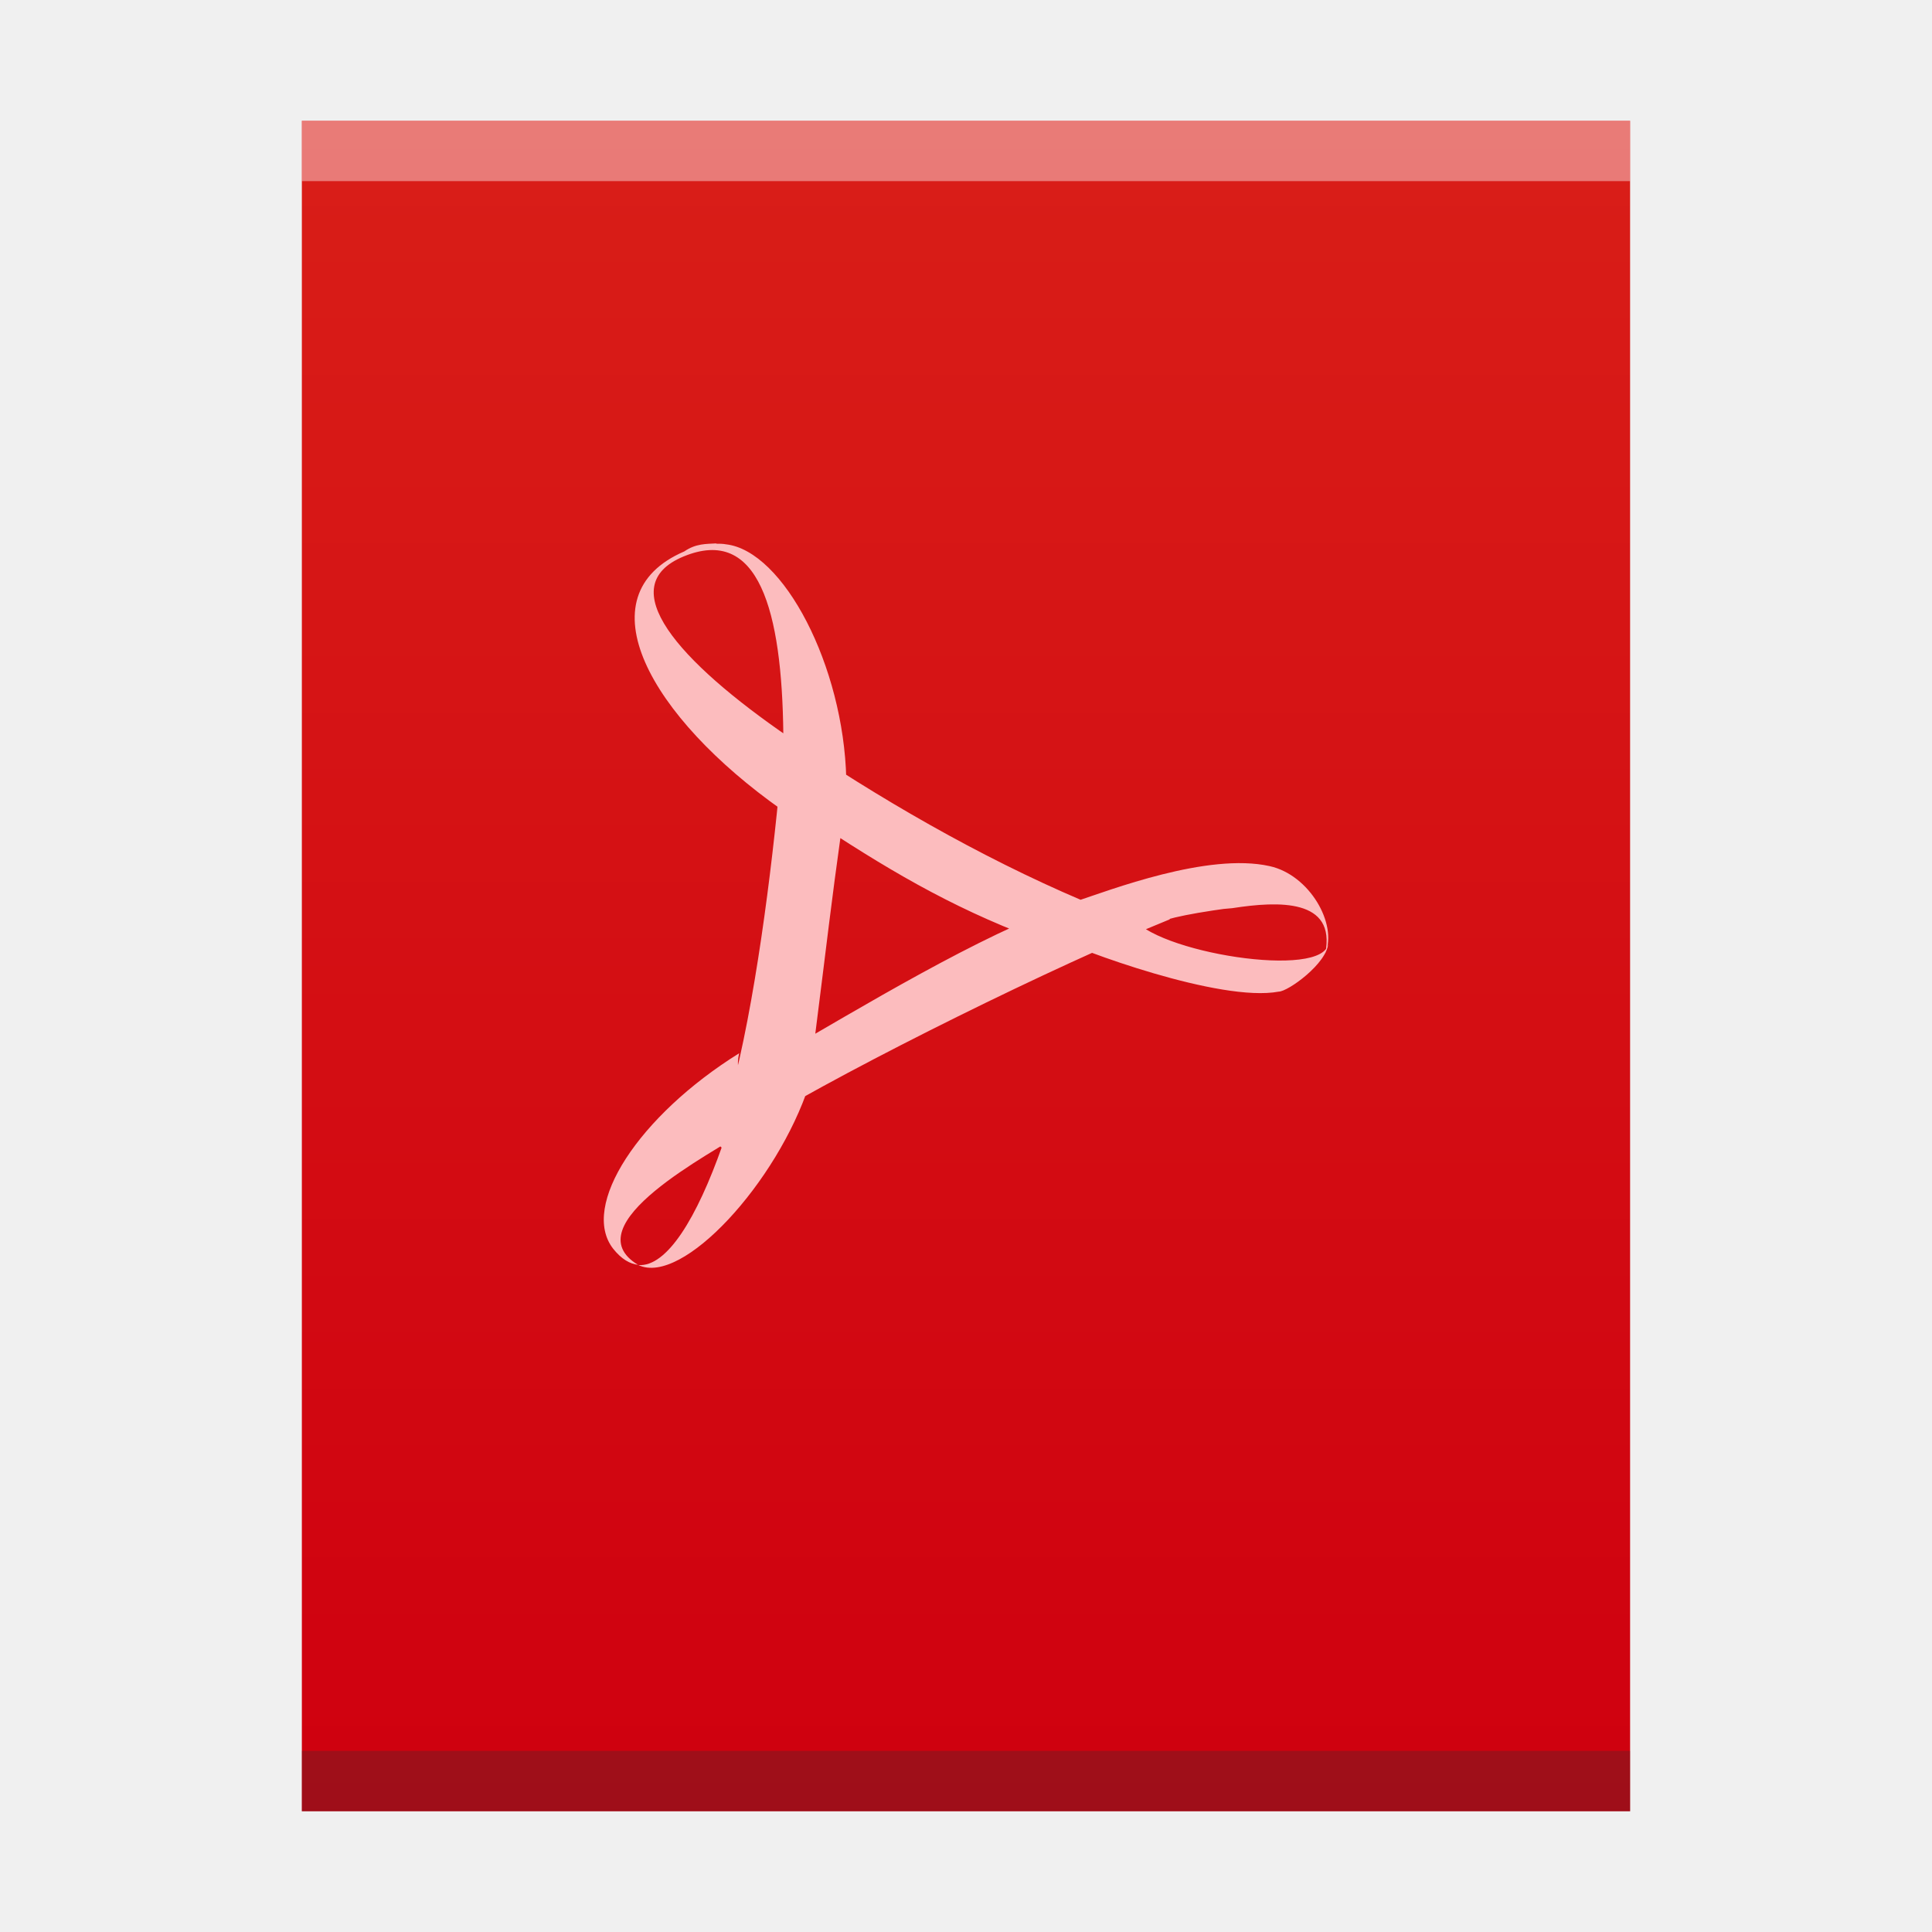
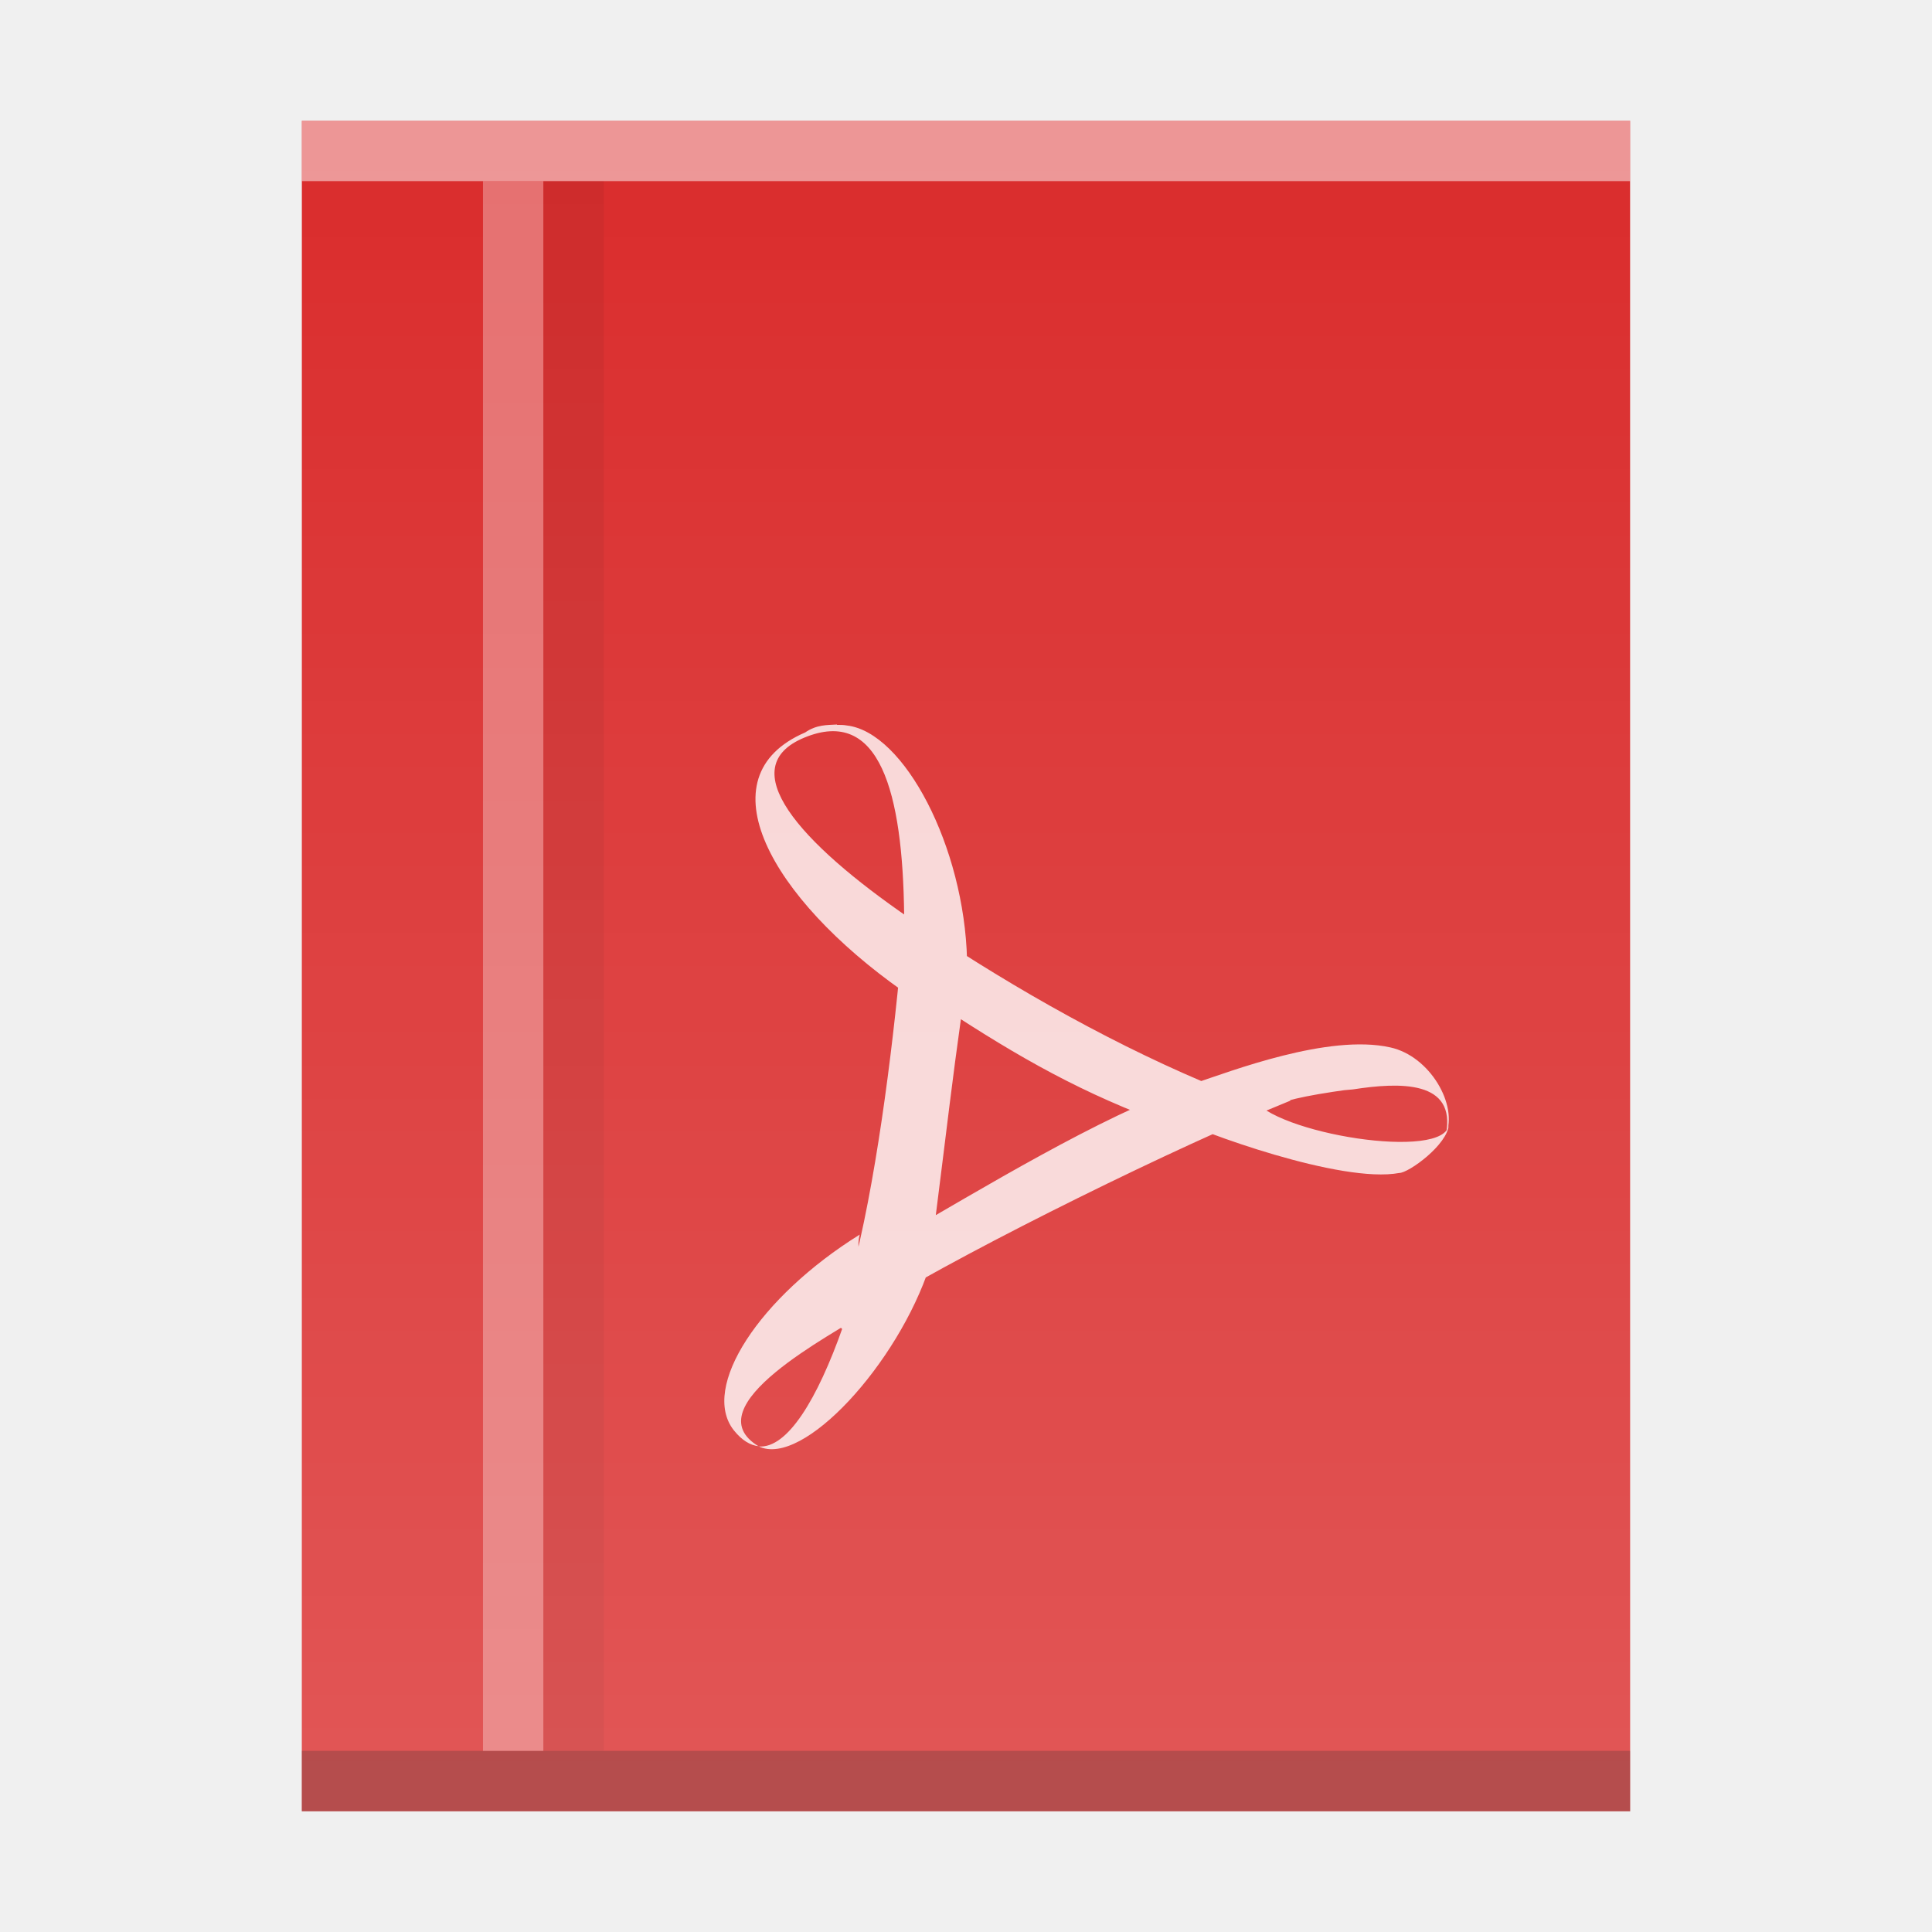
<svg xmlns="http://www.w3.org/2000/svg" xmlns:xlink="http://www.w3.org/1999/xlink" width="32" version="1.1" height="32" id="svg2">
  <defs id="defs5455">
-     <linearGradient xlink:href="#linearGradient4300" id="linearGradient4306" y1="61" y2="3" x2="0" gradientUnits="userSpaceOnUse" gradientTransform="matrix(0.4999998 0 0 0.4827584 384.5714 516.3497)" />
-     <linearGradient id="linearGradient4300">
-       <stop style="stop-color:#cf000f" id="stop4302" />
-       <stop offset="1" style="stop-color:#d91e18" id="stop4304" />
+     <linearGradient xlink:href="#linearGradient6251" id="linearGradient4306-3-3" y1="61" y2="3" x2="0" gradientUnits="userSpaceOnUse" gradientTransform="matrix(0.4999998,0,0,-0.4827584,384.5714,547.2462)" />
+     <linearGradient id="linearGradient6251">
+       <stop id="stop6253" offset="0" style="stop-color:#ffffff;stop-opacity:0" />
+       <stop id="stop6255" offset="1" style="stop-color:#ffffff;stop-opacity:0.2" />
    </linearGradient>
  </defs>
  <g id="layer1" transform="matrix(1 0 0 1 -384.5714 -515.798)">
-     <path style="fill:url(#linearGradient4306)" id="rect3500" d="m 389.571,517.798 0,28 15,0 7,0 0,-21.241 0,-6.759 -7,0 z" />
-     <rect width="22" x="389.571" y="544.798" height="1" style="fill:#2e3132;fill-opacity:0.294" id="rect4169" />
-     <rect width="22" x="389.571" y="517.798" height="1" style="fill:#ffffff;fill-opacity:0.412" id="rect4236" />
+     <path style="fill:#da2c2c;fill-opacity:1" id="rect3500" d="m 389.571,517.798 0,28 15,0 7,0 0,-21.241 0,-6.759 -7,0 z" />
    <rect width="0" x="375.892" y="526.798" height="11" style="fill:#ffffff" id="rect4035" />
    <rect width="0" x="375.571" y="525.798" height="11" style="fill:#ffffff" id="rect4035-4" />
    <rect width="0" x="374.036" y="525.684" height="11.114" style="fill:#fbd2bf" id="rect4035-3" />
    <rect width="0" x="375.571" y="525.798" height="11" style="fill:#fbd2bf" id="rect4035-1" />
    <rect width="0" x="375.571" y="525.798" height="11" style="fill:#fbfbfb" id="rect4035-5" />
-     <path style="fill:#fcbcbe" id="path26" d="m 3.856,1038.362 c -0.162,0.01 -0.336,0 -0.527,0.132 -1.704,0.732 -0.561,2.741 1.611,4.271 0.013,-0.288 0.133,-0.915 0.13,-1.192 -1.853,-1.269 -2.937,-2.504 -1.756,-2.994 1.245,-0.516 1.631,0.893 1.653,2.938 0.116,0.12 0.92,0.653 1.042,0.737 -0.045,-1.865 -1.038,-3.769 -1.992,-3.877 -0.051,-0.01 -0.107,-0.01 -0.161,-0.01 m 1.735,3.245 -0.388,-0.151 -0.321,0.216 -0.065,0.681 0.406,0.311 0.169,0.226 c 1.25,0.828 2.315,1.466 3.716,1.993 l 0.874,0.13 0.575,0 c 0.53,-0.312 0.214,-0.432 2.14,-0.672 l -2.17,0.168 c -1.674,-0.648 -3.382,-1.579 -4.936,-2.595 m 3.82,2.715 c 0.251,0 2.209,-0.17 2.988,-0.242 0.771,-0.12 1.718,-0.156 1.539,0.744 0.204,-0.48 -0.261,-1.295 -0.922,-1.439 -1.022,-0.228 -2.644,0.397 -3.227,0.59 m 0.94,0.249 c -0.304,0.12 -0.999,0.207 -1.327,0.315 0.465,0.24 2.8,1.101 3.764,0.921 0.154,0 0.805,-0.468 0.821,-0.804 -0.05,0.612 -2.904,0.156 -3.258,-0.444 m 0.635,0.011 c -0.25,-0.12 -1.421,-0.114 -1.68,-0.21 -1.467,0.512 -3.439,1.715 -4.851,2.527 l -0.409,0.12 c -0.079,0.56 -0.425,0.753 -0.74,1.116 l 0.478,0.48 0.374,-0.612 c 1.653,-0.996 4.921,-2.606 6.827,-3.379 m -6.827,3.379 c -0.202,0.12 -0.395,0.24 -0.578,0.36 -0.424,1.202 -0.918,2.011 -1.39,1.976 0.729,0.348 2.299,-1.367 2.828,-2.981 m -2.828,2.981 c -1.112,-0.66 1.242,-1.863 1.769,-2.213 0.119,-0.336 -0.206,-0.893 -0.1,-1.289 -1.66,1.032 -2.642,2.526 -2.085,3.234 0.134,0.168 0.276,0.252 0.417,0.264 m 1.616,-2.515 c 0.077,-0.309 1.103,-1.013 1.288,-1.121 0.248,-1.95 0.26,-2.143 0.471,-3.659 -0.126,-0.12 -0.902,-0.724 -1.022,-0.808 -0.149,1.621 -0.429,3.817 -0.825,5.283" transform="matrix(1.000664 0 0 1.001926 392.5755 -515.5635)" />
+     <path style="opacity:0.8;fill:#ffffff;fill-opacity:1" id="path26" d="m 398.434,527.798 c -0.162,0.01 -0.336,0 -0.527,0.132 -1.705,0.734 -0.561,2.747 1.612,4.279 0.013,-0.289 0.133,-0.917 0.13,-1.194 -1.854,-1.271 -2.939,-2.509 -1.757,-2.999 1.246,-0.517 1.633,0.895 1.655,2.944 0.116,0.12 0.92,0.654 1.042,0.739 -0.045,-1.869 -1.039,-3.777 -1.993,-3.885 -0.051,-0.01 -0.107,-0.01 -0.161,-0.01 m 1.736,3.252 -0.388,-0.151 -0.322,0.217 -0.065,0.682 0.406,0.312 0.169,0.226 c 1.251,0.83 2.317,1.469 3.718,1.997 l 0.874,0.13 0.575,0 c 0.53,-0.313 0.214,-0.433 2.141,-0.673 l -2.171,0.168 c -1.675,-0.649 -3.385,-1.582 -4.94,-2.6 m 3.822,2.72 c 0.251,0 2.211,-0.17 2.99,-0.242 0.772,-0.12 1.719,-0.156 1.54,0.746 0.204,-0.481 -0.261,-1.298 -0.922,-1.442 -1.023,-0.229 -2.646,0.398 -3.229,0.591 m 0.94,0.25 c -0.304,0.12 -0.999,0.207 -1.327,0.316 0.465,0.241 2.802,1.103 3.766,0.923 0.154,0 0.805,-0.469 0.821,-0.805 -0.05,0.613 -2.906,0.156 -3.26,-0.445 m 0.635,0.011 c -0.25,-0.12 -1.422,-0.114 -1.681,-0.21 -1.468,0.513 -3.442,1.719 -4.855,2.532 l -0.409,0.12 c -0.079,0.561 -0.425,0.755 -0.741,1.118 l 0.478,0.481 0.374,-0.613 c 1.654,-0.998 4.924,-2.611 6.832,-3.386 m -6.832,3.386 c -0.202,0.12 -0.395,0.241 -0.578,0.361 -0.424,1.204 -0.919,2.014 -1.391,1.98 0.73,0.349 2.301,-1.37 2.83,-2.986 m -2.83,2.986 c -1.113,-0.661 1.243,-1.867 1.77,-2.217 0.119,-0.337 -0.206,-0.895 -0.1,-1.292 -1.661,1.034 -2.643,2.531 -2.086,3.24 0.134,0.168 0.276,0.253 0.417,0.265 m 1.617,-2.52 c 0.077,-0.31 1.103,-1.015 1.289,-1.123 0.248,-1.954 0.26,-2.147 0.471,-3.666 -0.126,-0.12 -0.902,-0.725 -1.022,-0.809 -0.149,1.624 -0.429,3.824 -0.826,5.293" />
+     <rect width="22" x="389.571" y="-518.798" height="1" style="opacity:0.5;fill:#ffffff;fill-opacity:1" id="rect4169" transform="scale(1,-1)" />
+     <rect width="22" x="389.571" y="-545.798" height="1" style="opacity:0.25;fill:#000000;fill-opacity:1" id="rect4236" transform="scale(1,-1)" />
+     <rect id="rect5238-3" style="fill:#ffffff;fill-opacity:0.321" height="26" y="518.798" x="392.571" width="1" />
+     <rect width="1" x="393.571" y="518.798" height="26" style="color:#000000;clip-rule:nonzero;display:inline;overflow:visible;visibility:visible;opacity:1;isolation:auto;mix-blend-mode:normal;color-interpolation:sRGB;color-interpolation-filters:linearRGB;solid-color:#000000;solid-opacity:1;fill:#000000;fill-opacity:0.057;fill-rule:nonzero;stroke-width:1;stroke-linecap:butt;stroke-linejoin:miter;stroke-miterlimit:4;stroke-dasharray:none;stroke-dashoffset:0;stroke-opacity:1;color-rendering:auto;image-rendering:auto;shape-rendering:auto;text-rendering:auto;enable-background:accumulate" id="rect5240-6" />
+     <path style="fill:url(#linearGradient4306-3-3);fill-opacity:1" id="rect3500-2-5" d="m 389.571,545.798 0,-28 15,0 7,3e-5 0,21.241 0,6.759 -7,0 z" />
  </g>
</svg>
